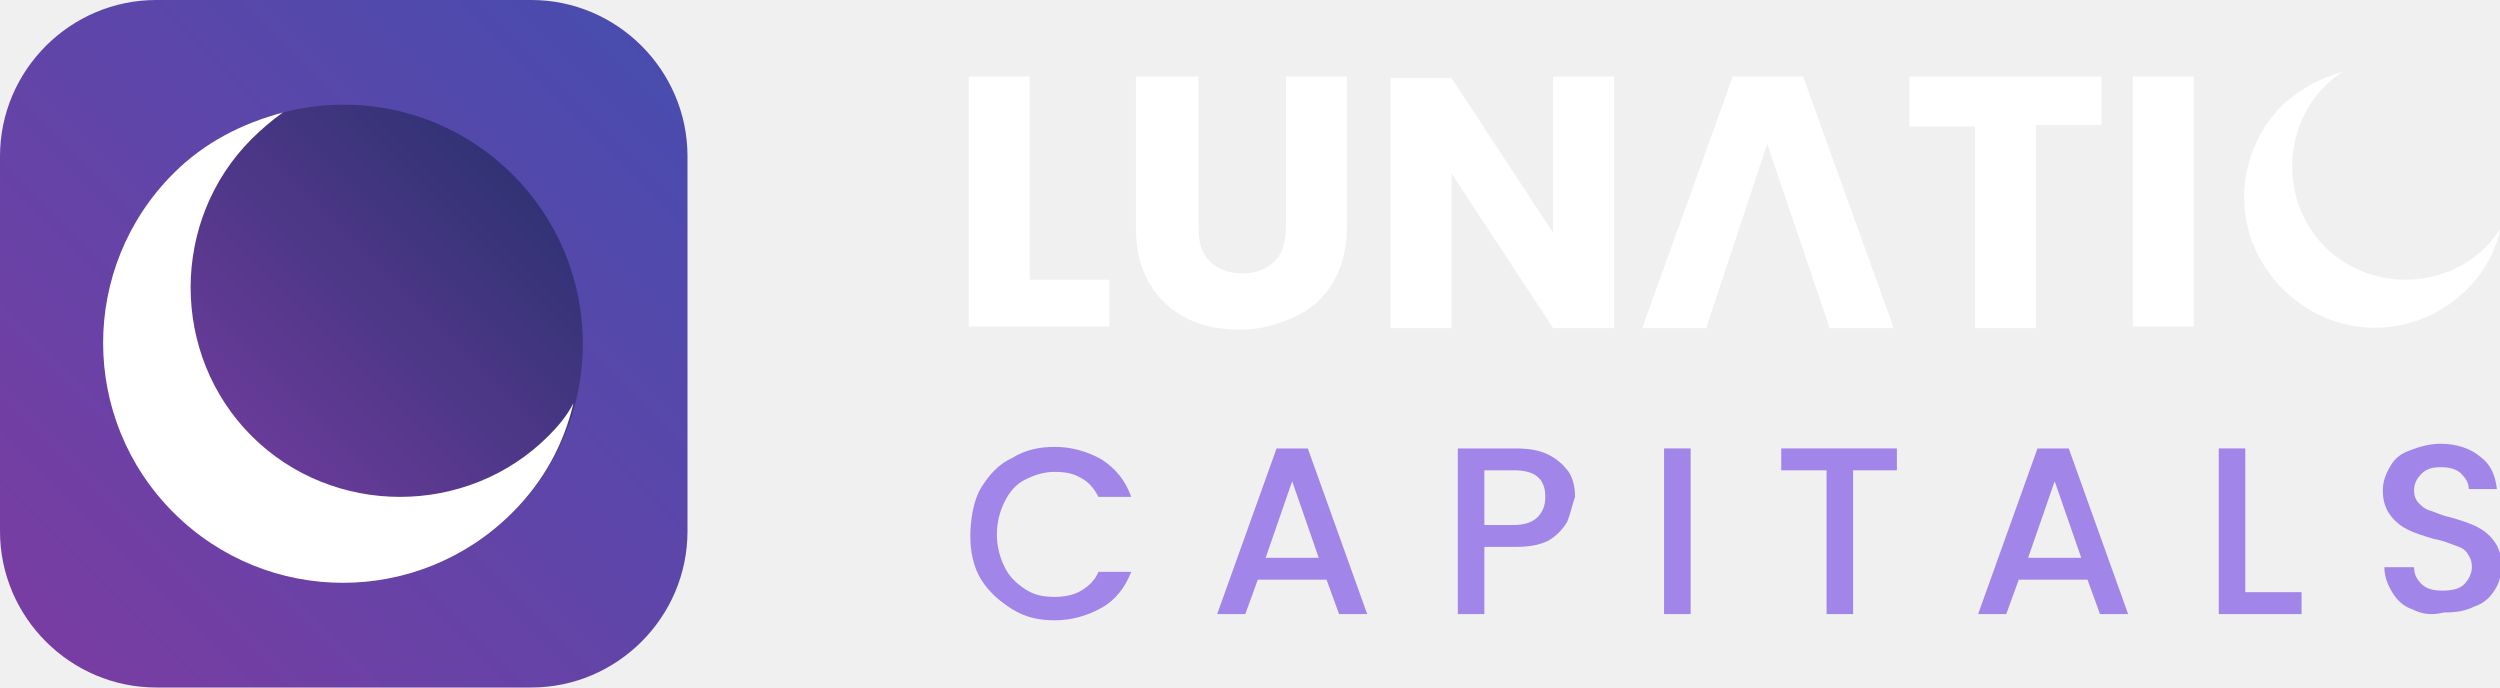
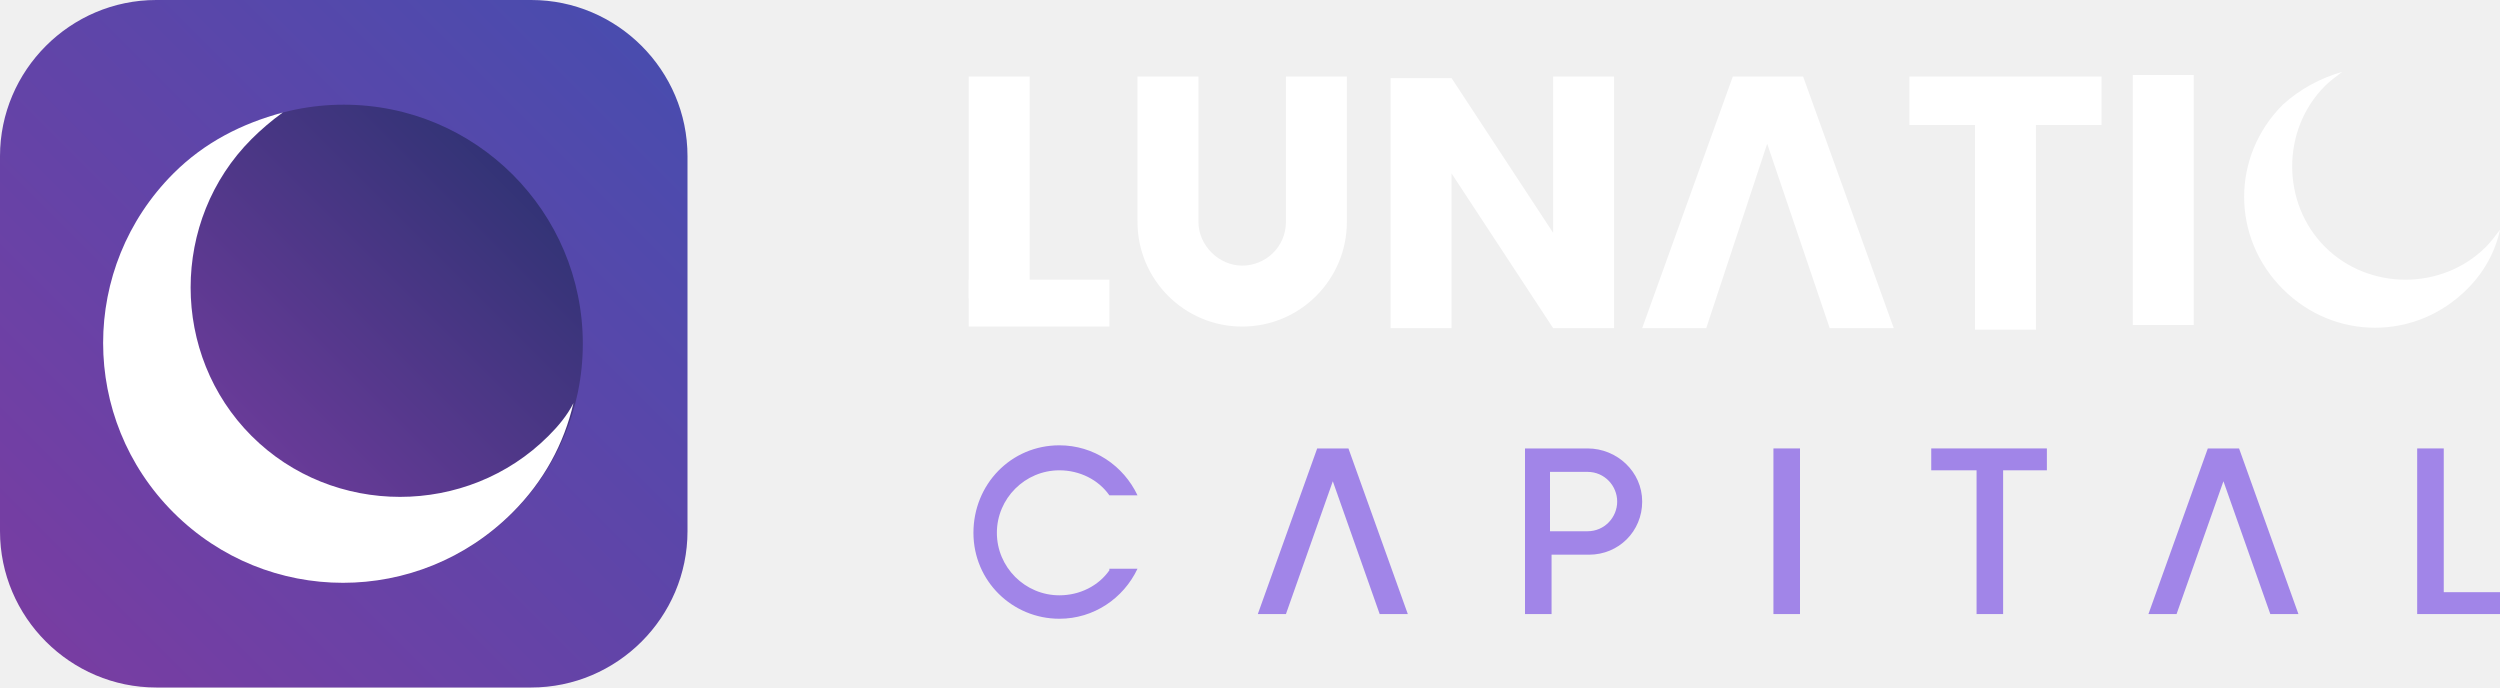
- <svg xmlns="http://www.w3.org/2000/svg" version="1.1" id="Layer_1" x="0px" y="0px" viewBox="0 0 160 44" enable-background="new 0 0 160 44" xml:space="preserve">
-   <g id="XMLID_24_">
-     <path id="XMLID_25_" fill="#A185E8" d="M62.8,31.2c0.5-0.8,1.1-1.5,2-1.9c0.8-0.5,1.7-0.7,2.7-0.7c1.1,0,2.1,0.3,3,0.8   c0.9,0.6,1.5,1.3,1.9,2.4h-2.1c-0.3-0.6-0.7-1-1.1-1.2c-0.5-0.3-1-0.4-1.7-0.4c-0.7,0-1.3,0.2-1.9,0.5s-1,0.8-1.3,1.4   c-0.3,0.6-0.5,1.3-0.5,2.1c0,0.8,0.2,1.5,0.5,2.1c0.3,0.6,0.7,1,1.3,1.4s1.2,0.5,1.9,0.5c0.6,0,1.2-0.1,1.7-0.4   c0.5-0.3,0.9-0.7,1.1-1.2h2.1c-0.4,1-1,1.8-1.9,2.3c-0.9,0.5-1.9,0.8-3,0.8c-1,0-1.9-0.2-2.7-0.7c-0.8-0.5-1.5-1.1-2-1.9   c-0.5-0.8-0.7-1.8-0.7-2.8S62.3,32,62.8,31.2z" />
-     <path id="XMLID_27_" fill="#A185E8" d="M84.9,37.1h-4.4l-0.8,2.2h-1.8l3.8-10.6h2l3.8,10.6h-1.8L84.9,37.1z M84.4,35.7l-1.7-4.9   L81,35.7H84.4z" />
-     <path id="XMLID_30_" fill="#A185E8" d="M100.3,33.4c-0.3,0.5-0.7,0.9-1.2,1.2c-0.6,0.3-1.3,0.4-2.1,0.4H95v4.3h-1.7V28.7h3.7   c0.8,0,1.5,0.1,2.1,0.4c0.6,0.3,1,0.7,1.3,1.1c0.3,0.5,0.4,1,0.4,1.6C100.6,32.4,100.5,32.9,100.3,33.4z M98.4,33.1   c0.3-0.3,0.5-0.7,0.5-1.3c0-1.2-0.7-1.7-2-1.7H95v3.5h1.9C97.6,33.6,98.1,33.4,98.4,33.1z" />
-     <path id="XMLID_33_" fill="#A185E8" d="M108.2,28.7v10.6h-1.7V28.7H108.2z" />
-     <path id="XMLID_35_" fill="#A185E8" d="M121.4,28.7v1.4h-2.8v9.2h-1.7v-9.2H114v-1.4H121.4z" />
-     <path id="XMLID_37_" fill="#A185E8" d="M133.6,37.1h-4.4l-0.8,2.2h-1.8l3.8-10.6h2l3.8,10.6h-1.8L133.6,37.1z M133.2,35.7l-1.7-4.9   l-1.7,4.9H133.2z" />
-     <path id="XMLID_40_" fill="#A185E8" d="M143.7,37.9h3.6v1.4H142V28.7h1.7V37.9z" />
-     <path id="XMLID_42_" fill="#A185E8" d="M154.4,39c-0.6-0.2-1-0.6-1.3-1.1c-0.3-0.5-0.5-1-0.5-1.6h1.9c0,0.5,0.2,0.8,0.5,1.1   c0.3,0.3,0.8,0.4,1.3,0.4c0.6,0,1.1-0.1,1.4-0.4c0.3-0.3,0.5-0.7,0.5-1.1c0-0.4-0.1-0.6-0.3-0.9s-0.5-0.4-0.8-0.5   c-0.3-0.1-0.7-0.3-1.3-0.4c-0.7-0.2-1.3-0.4-1.7-0.6c-0.4-0.2-0.8-0.5-1.1-0.9c-0.3-0.4-0.5-0.9-0.5-1.6c0-0.6,0.2-1.1,0.5-1.6   c0.3-0.5,0.7-0.8,1.3-1c0.5-0.2,1.2-0.4,1.9-0.4c1,0,1.9,0.3,2.5,0.8c0.7,0.5,1,1.2,1.1,2.1H158c0-0.4-0.2-0.7-0.5-1   c-0.3-0.3-0.8-0.4-1.3-0.4c-0.5,0-0.9,0.1-1.2,0.4c-0.3,0.3-0.5,0.6-0.5,1.1c0,0.3,0.1,0.6,0.3,0.8c0.2,0.2,0.4,0.4,0.8,0.5   c0.3,0.1,0.7,0.3,1.2,0.4c0.7,0.2,1.3,0.4,1.7,0.6c0.4,0.2,0.8,0.5,1.1,0.9c0.3,0.4,0.5,0.9,0.5,1.6c0,0.5-0.1,1-0.4,1.5   c-0.3,0.5-0.7,0.9-1.3,1.1c-0.6,0.3-1.2,0.4-2,0.4C155.6,39.4,155,39.3,154.4,39z" />
+ <svg xmlns="http://www.w3.org/2000/svg" version="1.1" x="0px" y="0px" viewBox="-499 559 160 44" style="enable-background:new -499 559 160 44;" xml:space="preserve">
+   <g fill="#A185E8">
+     <path d="M-342.6,596.9h3.6v1.4h-5.3v-10.6h1.7V596.9z" />
+     <polygon points="-361.5,598.3 -357.7,587.7 -355.7,587.7 -351.9,598.3 -353.7,598.3 -356.7,589.8 -359.7,598.3" />
+     <rect x="-375.4" y="587.7" width="7.4" height="1.4" />
+     <rect x="-372.5" y="588.4" width="1.7" height="9.9" />
+     <rect x="-385.5" y="587.7" width="1.7" height="10.6" />
+     <path d="M-397.4,587.7h-3.2v0h-0.8v10.6h1.7v-3.8h2.4c1.9,0,3.4-1.5,3.4-3.4S-395.5,587.7-397.4,587.7z M-397.4,593h-2.4v-3.8h2.4c1.1,0,1.9,0.9,1.9,1.9S-396.3,593-397.4,593z" />
+     <polygon points="-418.5,598.3 -414.7,587.7 -412.7,587.7 -408.9,598.3 -410.7,598.3 -413.7,589.8 -416.7,598.3" />
+     <path d="M-428,595.5c-0.7,1-1.9,1.6-3.2,1.6c-2.2,0-4-1.8-4-4c0-2.2,1.8-4,4-4c1.3,0,2.5,0.6,3.2,1.6h1.8c-0.9-1.9-2.8-3.2-5-3.2c-3.1,0-5.5,2.5-5.5,5.6c0,3.1,2.5,5.5,5.5,5.5c2.2,0,4.1-1.3,5-3.2H-428z" />
  </g>
-   <g id="XMLID_8_">
-     <path id="XMLID_9_" fill="#FFFFFF" d="M65.9,17.9H71v3h-9v-16h3.9V17.9z" />
-     <path id="XMLID_11_" fill="#FFFFFF" d="M76.7,4.9v9.6c0,1,0.2,1.7,0.7,2.2c0.5,0.5,1.2,0.8,2.1,0.8c0.9,0,1.6-0.3,2.1-0.8   c0.5-0.5,0.7-1.3,0.7-2.2V4.9h3.9v9.6c0,1.4-0.3,2.6-0.9,3.6c-0.6,1-1.4,1.7-2.5,2.2s-2.2,0.8-3.4,0.8S77,20.9,76,20.4   c-1-0.5-1.8-1.2-2.4-2.2c-0.6-1-0.9-2.2-0.9-3.6V4.9H76.7z" />
-     <path id="XMLID_13_" fill="#FFFFFF" d="M103.3,21h-3.9l-6.5-9.9V21H89v-16h3.9l6.5,9.9V4.9h3.9V21z" />
-     <path id="XMLID_18_" fill="#FFFFFF" d="M134.5,4.9v3.1h-4.2V21h-3.9V8.1h-4.2V4.9H134.5z" />
-     <path id="XMLID_20_" fill="#FFFFFF" d="M140.4,4.9v16h-3.9v-16H140.4z" />
-     <path id="XMLID_6_" fill="#FFFFFF" d="M159.1,15.8c-2.8,2.8-7.5,2.8-10.3,0c-2.8-2.8-2.8-7.5,0-10.3c0.3-0.3,0.7-0.6,1.1-0.9   c-1.4,0.4-2.7,1.1-3.8,2.1c-3.3,3.3-3.3,8.5,0,11.8s8.5,3.3,11.8,0c1.1-1.1,1.8-2.4,2.1-3.8C159.7,15.1,159.4,15.5,159.1,15.8z" />
-     <polygon id="XMLID_22_" fill="#FFFFFF" points="115.4,4.9 110.9,4.9 105.1,21 109.2,21 113.1,9.2 117.1,21 121.2,21  " />
+   <g fill="#FFFFFF">
+     <path d="M-395.7,580h-3.9l-6.5-9.9v9.9h-3.9v-16h3.9l6.5,9.9v-10h3.9V580z" />
+     <path d="M-339.9,574.8c-2.8,2.8-7.5,2.8-10.3,0c-2.8-2.8-2.8-7.5,0-10.3c0.3-0.3,0.7-0.6,1.1-0.9c-1.4,0.4-2.7,1.1-3.8,2.1c-3.3,3.3-3.3,8.5,0,11.8s8.5,3.3,11.8,0c1.1-1.1,1.8-2.4,2.1-3.8C-339.3,574.1-339.6,574.5-339.9,574.8z" />
+     <polygon points="-383.6,563.9 -388.1,563.9 -393.9,580 -389.8,580 -385.9,568.2 -381.9,580 -377.8,580" />
+     <rect x="-437" y="563.9" width="3.9" height="14.2" />
+     <rect x="-437" y="576.9" width="9" height="3" />
+     <rect x="-376.8" y="563.9" width="12.3" height="3.1" />
+     <rect x="-372.6" y="565.5" width="3.9" height="14.6" />
+     <rect x="-362.5" y="563.8" width="3.9" height="16" />
+     <path d="M-412.8,573.2v-9.3h-3.9v9.3c0,1.6-1.3,2.8-2.8,2.8s-2.8-1.3-2.8-2.8h0v-9.3h-3.9v9.3c0,3.7,3,6.7,6.7,6.7S-412.8,576.9-412.8,573.2L-412.8,573.2z" />
  </g>
-   <linearGradient id="XMLID_2_" gradientUnits="userSpaceOnUse" x1="2.938" y1="41.062" x2="41.062" y2="2.938">
+   <linearGradient id="XMLID_2_" gradientUnits="userSpaceOnUse" x1="-496" y1="563" x2="-457" y2="602" gradientTransform="matrix(1 0 0 -1 0 1164)">
    <stop offset="0" style="stop-color:#783DA2" />
    <stop offset="1" style="stop-color:#494CAE" />
  </linearGradient>
-   <path id="XMLID_45_" fill="url(#XMLID_2_)" d="M34,0H10C4.5,0,0,4.5,0,10v24c0,5.5,4.5,10,10,10h24c5.5,0,10-4.5,10-10V10  C44,4.5,39.5,0,34,0z" />
-   <linearGradient id="XMLID_3_" gradientUnits="userSpaceOnUse" x1="3.738" y1="29.071" x2="34.404" y2="29.071" gradientTransform="matrix(0.7071 -0.7071 0.7071 0.7071 -12.0416 14.9289)">
+   <path fill="url(#XMLID_2_)" d="M-465,559h-24c-5.5,0-10,4.5-10,10v24c0,5.5,4.5,10,10,10h24c5.5,0,10-4.5,10-10v-24C-455,563.5-459.5,559-465,559z" />
+   <linearGradient id="XMLID_3_" gradientUnits="userSpaceOnUse" x1="-1035" y1="386" x2="-1004" y2="386" gradientTransform="matrix(0.7071 -0.7071 -0.7071 -0.7071 517.2944 132.8933)">
    <stop offset="0" style="stop-color:#783DA2" />
    <stop offset="1" style="stop-color:#313375" />
  </linearGradient>
-   <circle id="XMLID_59_" fill="url(#XMLID_3_)" cx="22" cy="22" r="15.3" />
-   <path id="XMLID_62_" fill="#FFFFFF" d="M35.1,27.9c-5.2,5.2-13.8,5.2-19,0s-5.2-13.8,0-19c0.6-0.6,1.3-1.2,2-1.7  c-2.6,0.7-5,1.9-7,3.9c-6,6-6,15.7,0,21.7s15.7,6,21.7,0c2-2,3.3-4.4,3.9-7C36.3,26.6,35.7,27.3,35.1,27.9z" />
+   <circle fill="url(#XMLID_3_)" cx="-477" cy="581" r="15.3" />
+   <path fill="#FFFFFF" d="M-463.9,586.9c-5.2,5.2-13.8,5.2-19,0c-5.2-5.2-5.2-13.8,0-19c0.6-0.6,1.3-1.2,2-1.7c-2.6,0.7-5,1.9-7,3.9c-6,6-6,15.7,0,21.7s15.7,6,21.7,0c2-2,3.3-4.4,3.9-7C-462.7,585.6-463.3,586.3-463.9,586.9z" />
</svg>
